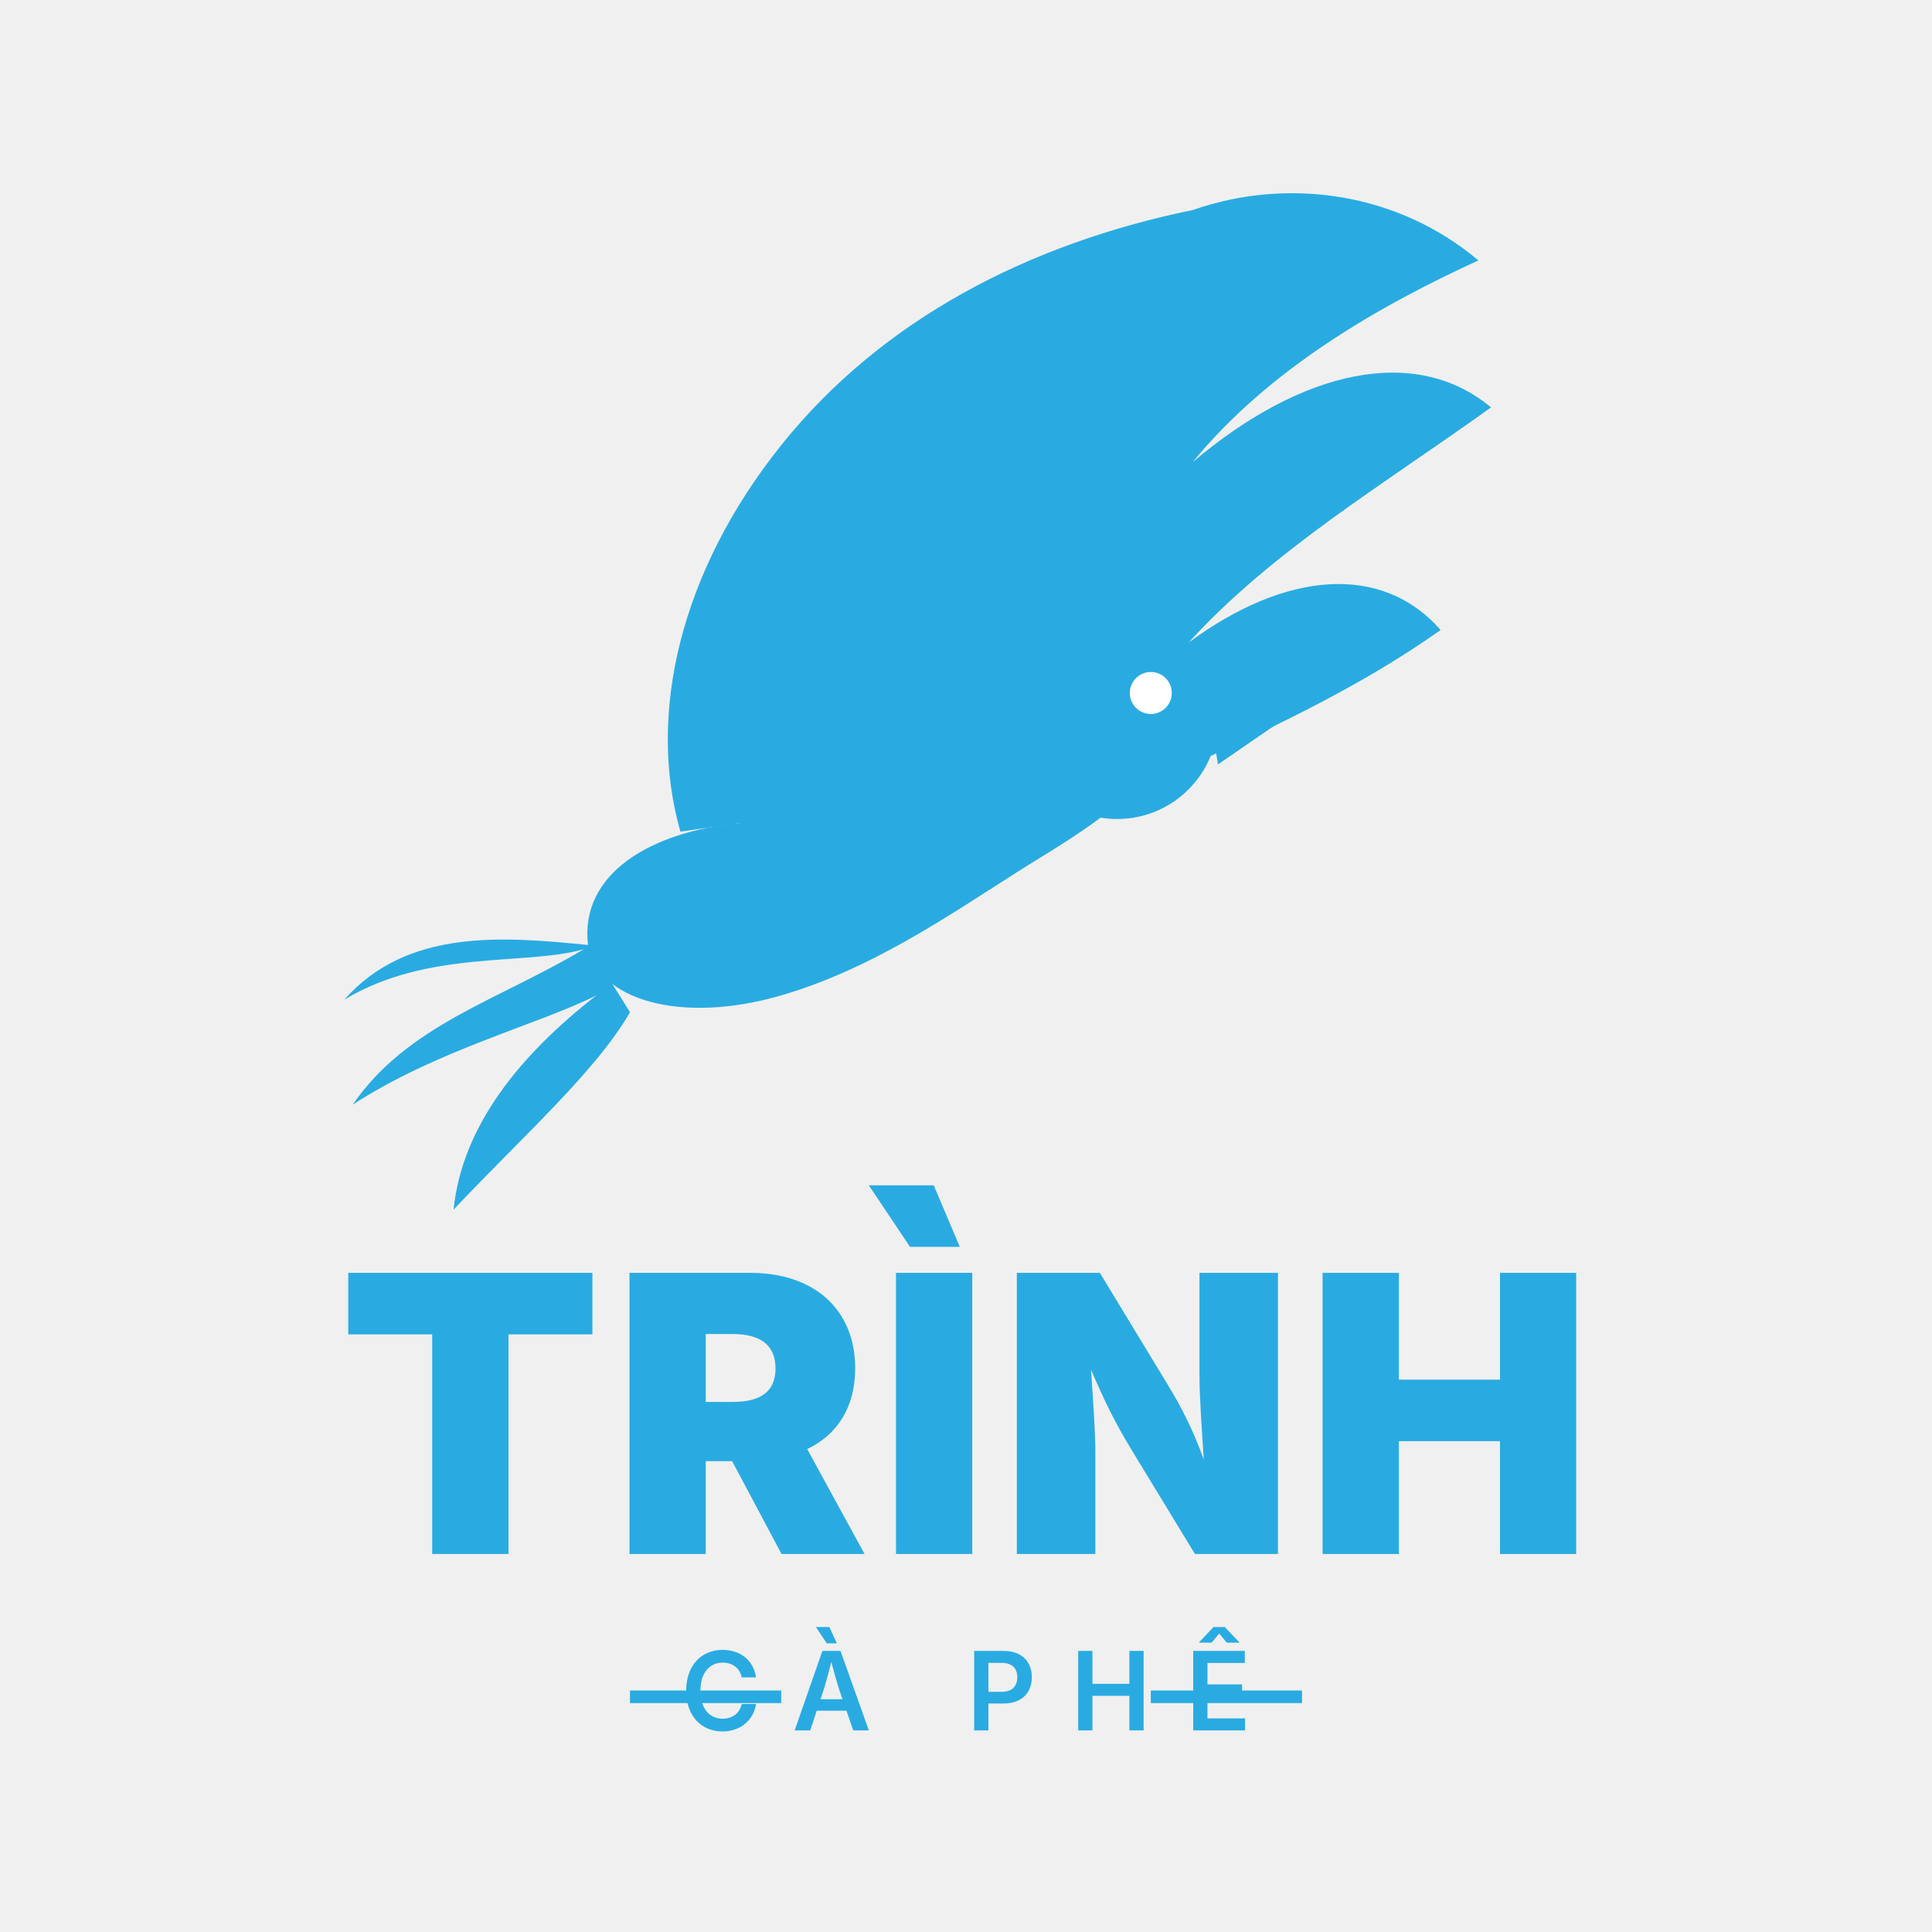
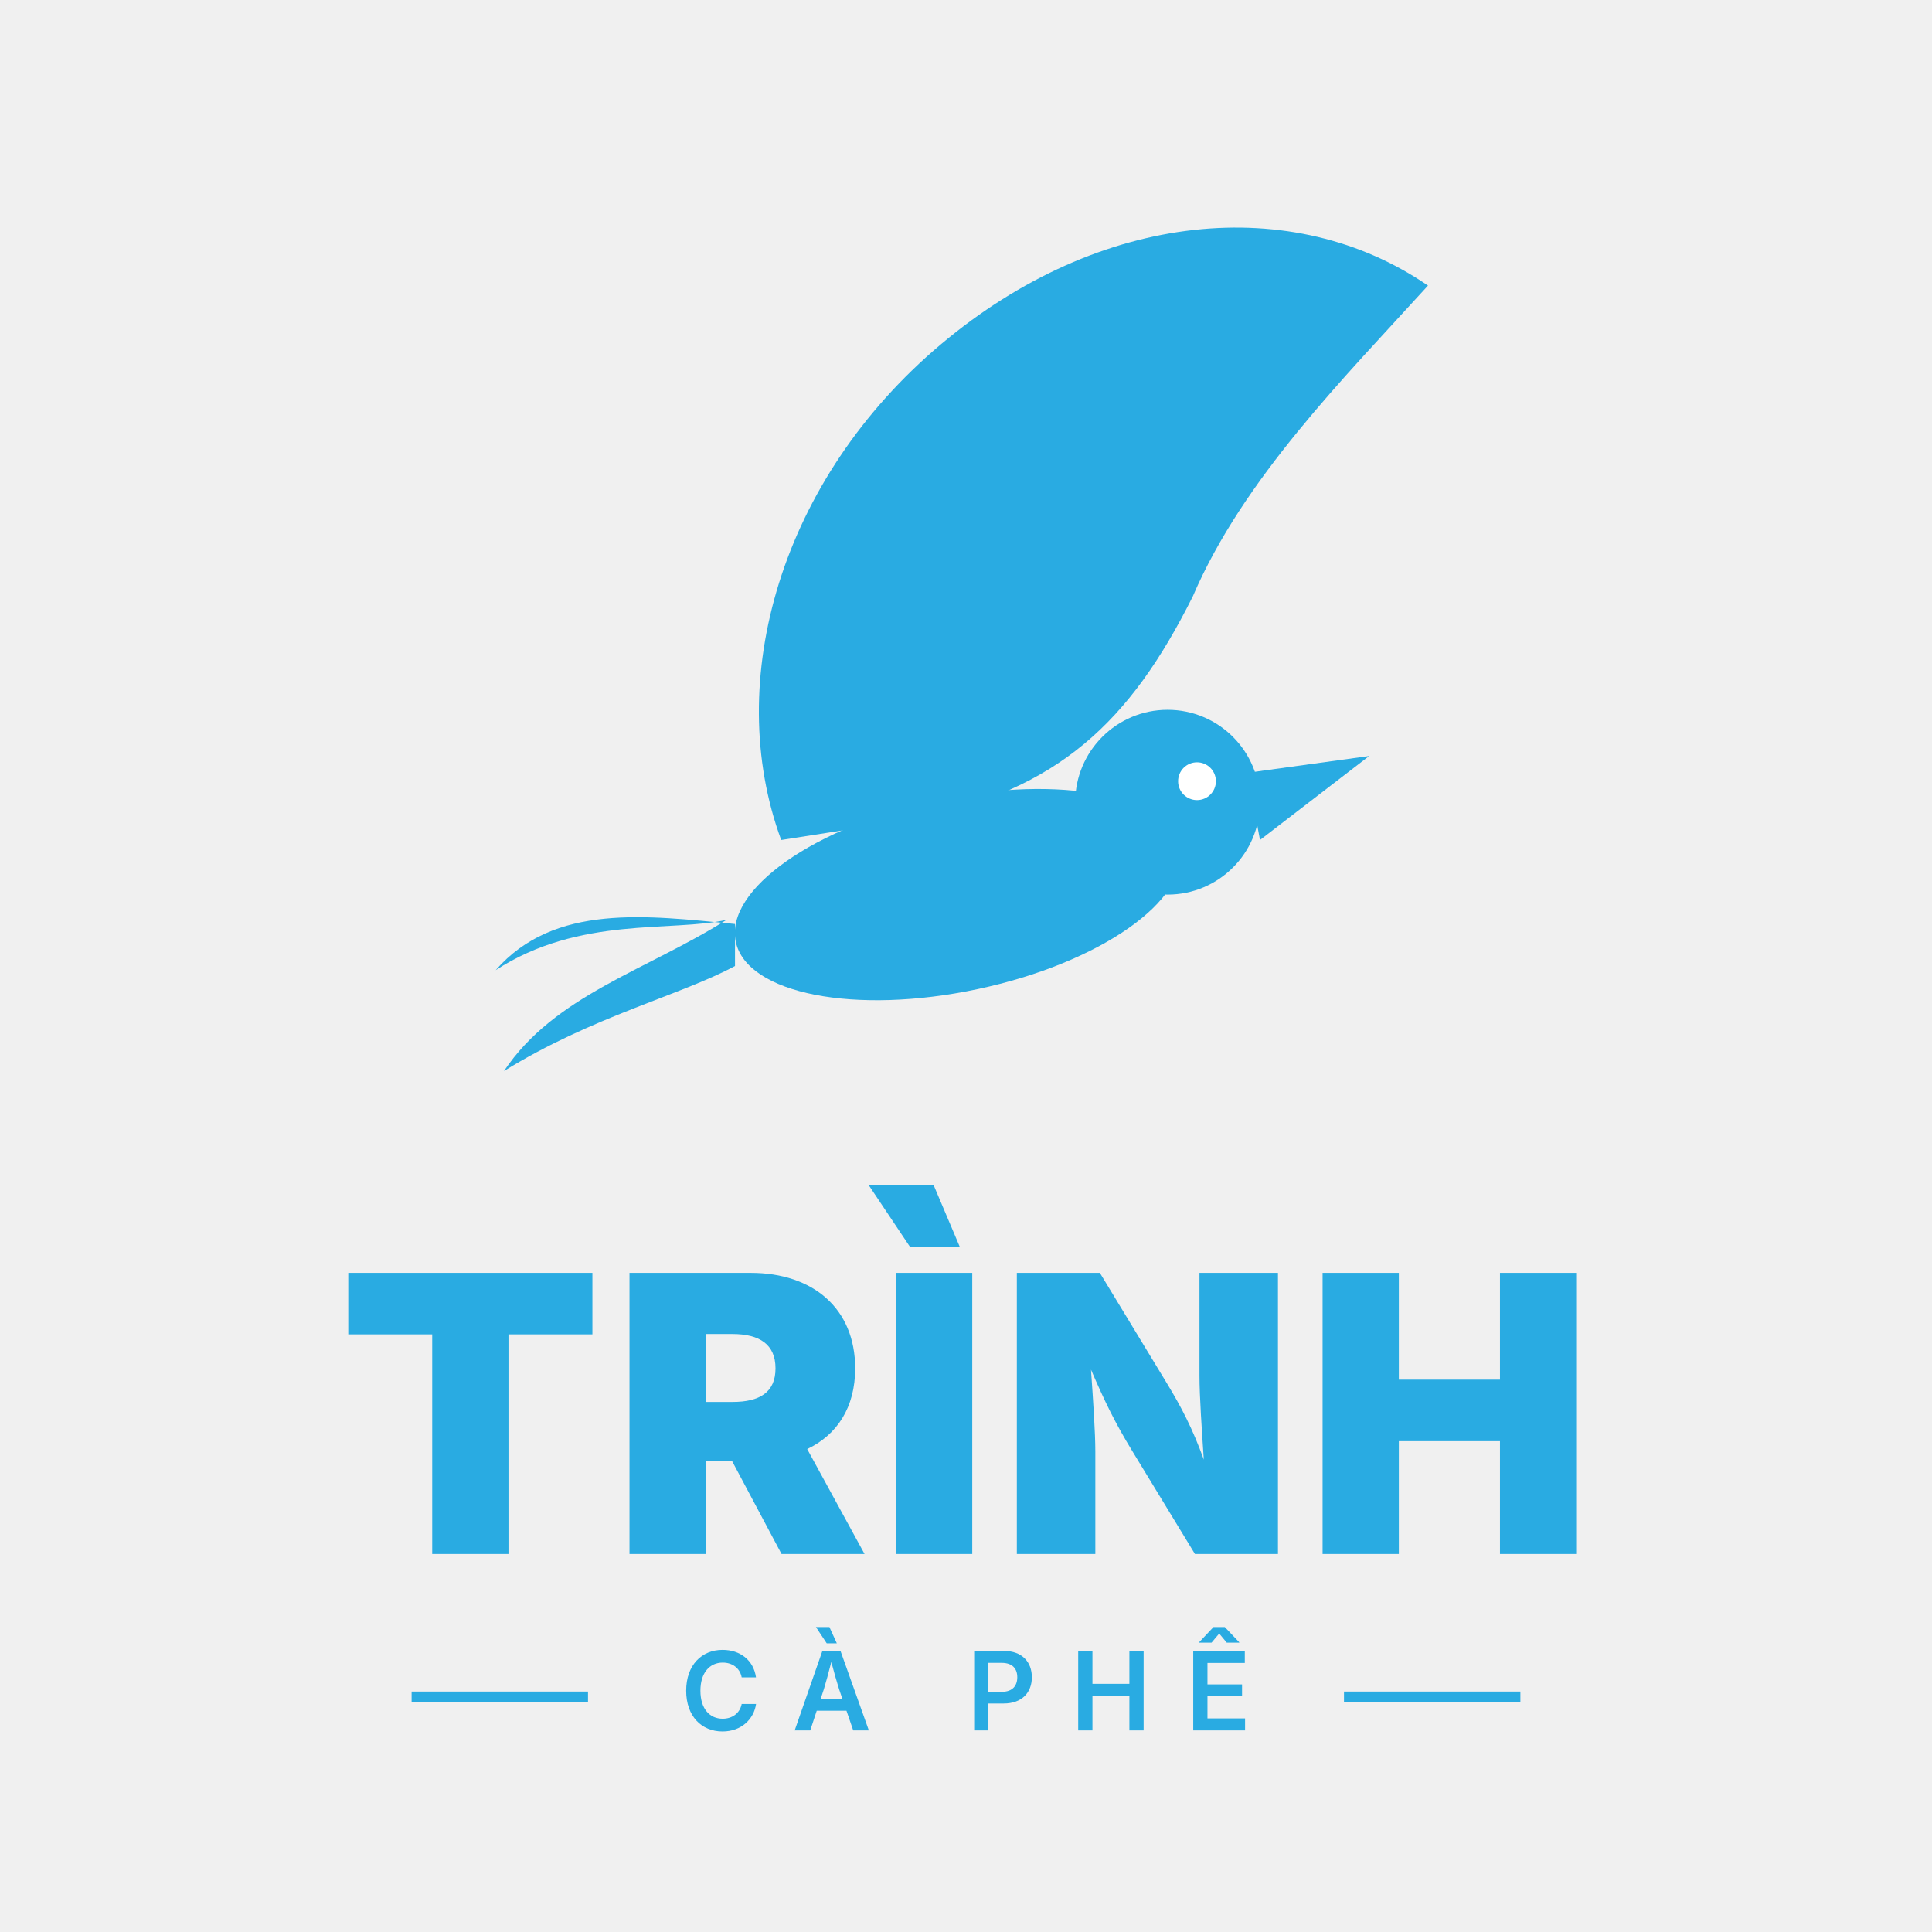
<svg xmlns="http://www.w3.org/2000/svg" viewBox="0 0 460 460" role="img" aria-label="Trình Cà Phê">
  <g fill="#29ABE2">
-     <path d="M 162 198              C 154 170, 162 136, 186 106              C 210 76, 245 58, 284 50              C 307 42, 333 46, 352 62              C 328 73, 302 88, 284 110              C 310 88, 337 82, 355 97              C 330 115, 303 131, 283 153              C 306 136, 329 134, 343 150              C 319 167, 292 178, 271 188              C 244 193, 207 196, 176 196              Z" />
-     <path d="M 176 196              C 155 198, 138 208, 140 225              C 142 238, 162 244, 186 237              C 210 230, 230 215, 248 204              C 266 193, 277 184, 273 177              C 250 177, 214 183, 192 191              Z" />
-     <circle cx="266" cy="171" r="24" />
-     <path d="M 287 164 L 322 160 L 290 182 Z" />
-     <circle cx="274" cy="165" r="5" fill="white" />
-     <path d="M 140 225              C 120 223, 97 221, 82 238              C 102 226, 125 230, 139 226              C 119 238, 97 244, 84 263              C 104 250, 128 244, 142 237              C 124 251, 110 268, 108 288              C 124 271, 142 255, 150 241              Z" />
+     <path d="M 186 200              C 172 162, 186 114, 224 82              C 262 50, 308 46, 340 68              C 320 90, 296 114, 284 142              C 269 172, 252 188, 218 195              Z" />
+     <ellipse cx="228" cy="213" rx="54" ry="23" transform="rotate(-12 228 213)" />
+     <circle cx="278" cy="191" r="22" />
+     <path d="M 297 184 L 326 180 L 300 200 Z" />
+     <circle cx="285" cy="186" r="4.5" fill="white" />
+     <path d="M 175 220              C 154 218, 132 215, 118 231              C 138 218, 160 222, 173 219              C 154 231, 132 237, 120 255              C 141 242, 162 237, 175 230              Z" />
  </g>
  <text x="230" y="370" text-anchor="middle" font-family="'Arial Black', 'Helvetica Neue', Inter, sans-serif" font-weight="900" font-size="92" letter-spacing="2" fill="#29ABE2">TRÌNH</text>
-   <line x1="150" y1="404" x2="186" y2="404" stroke="#29ABE2" stroke-width="3" />
-   <line x1="274" y1="404" x2="310" y2="404" stroke="#29ABE2" stroke-width="3" />
+   <line x1="98" y1="404" x2="140" y2="404" stroke="#29ABE2" stroke-width="2.5" />
+   <line x1="320" y1="404" x2="362" y2="404" stroke="#29ABE2" stroke-width="2.5" />
  <text x="230" y="412" text-anchor="middle" font-family="'Helvetica Neue', Inter, Arial, sans-serif" font-weight="600" font-size="26" letter-spacing="8" fill="#29ABE2">CÀ PHÊ</text>
</svg>
